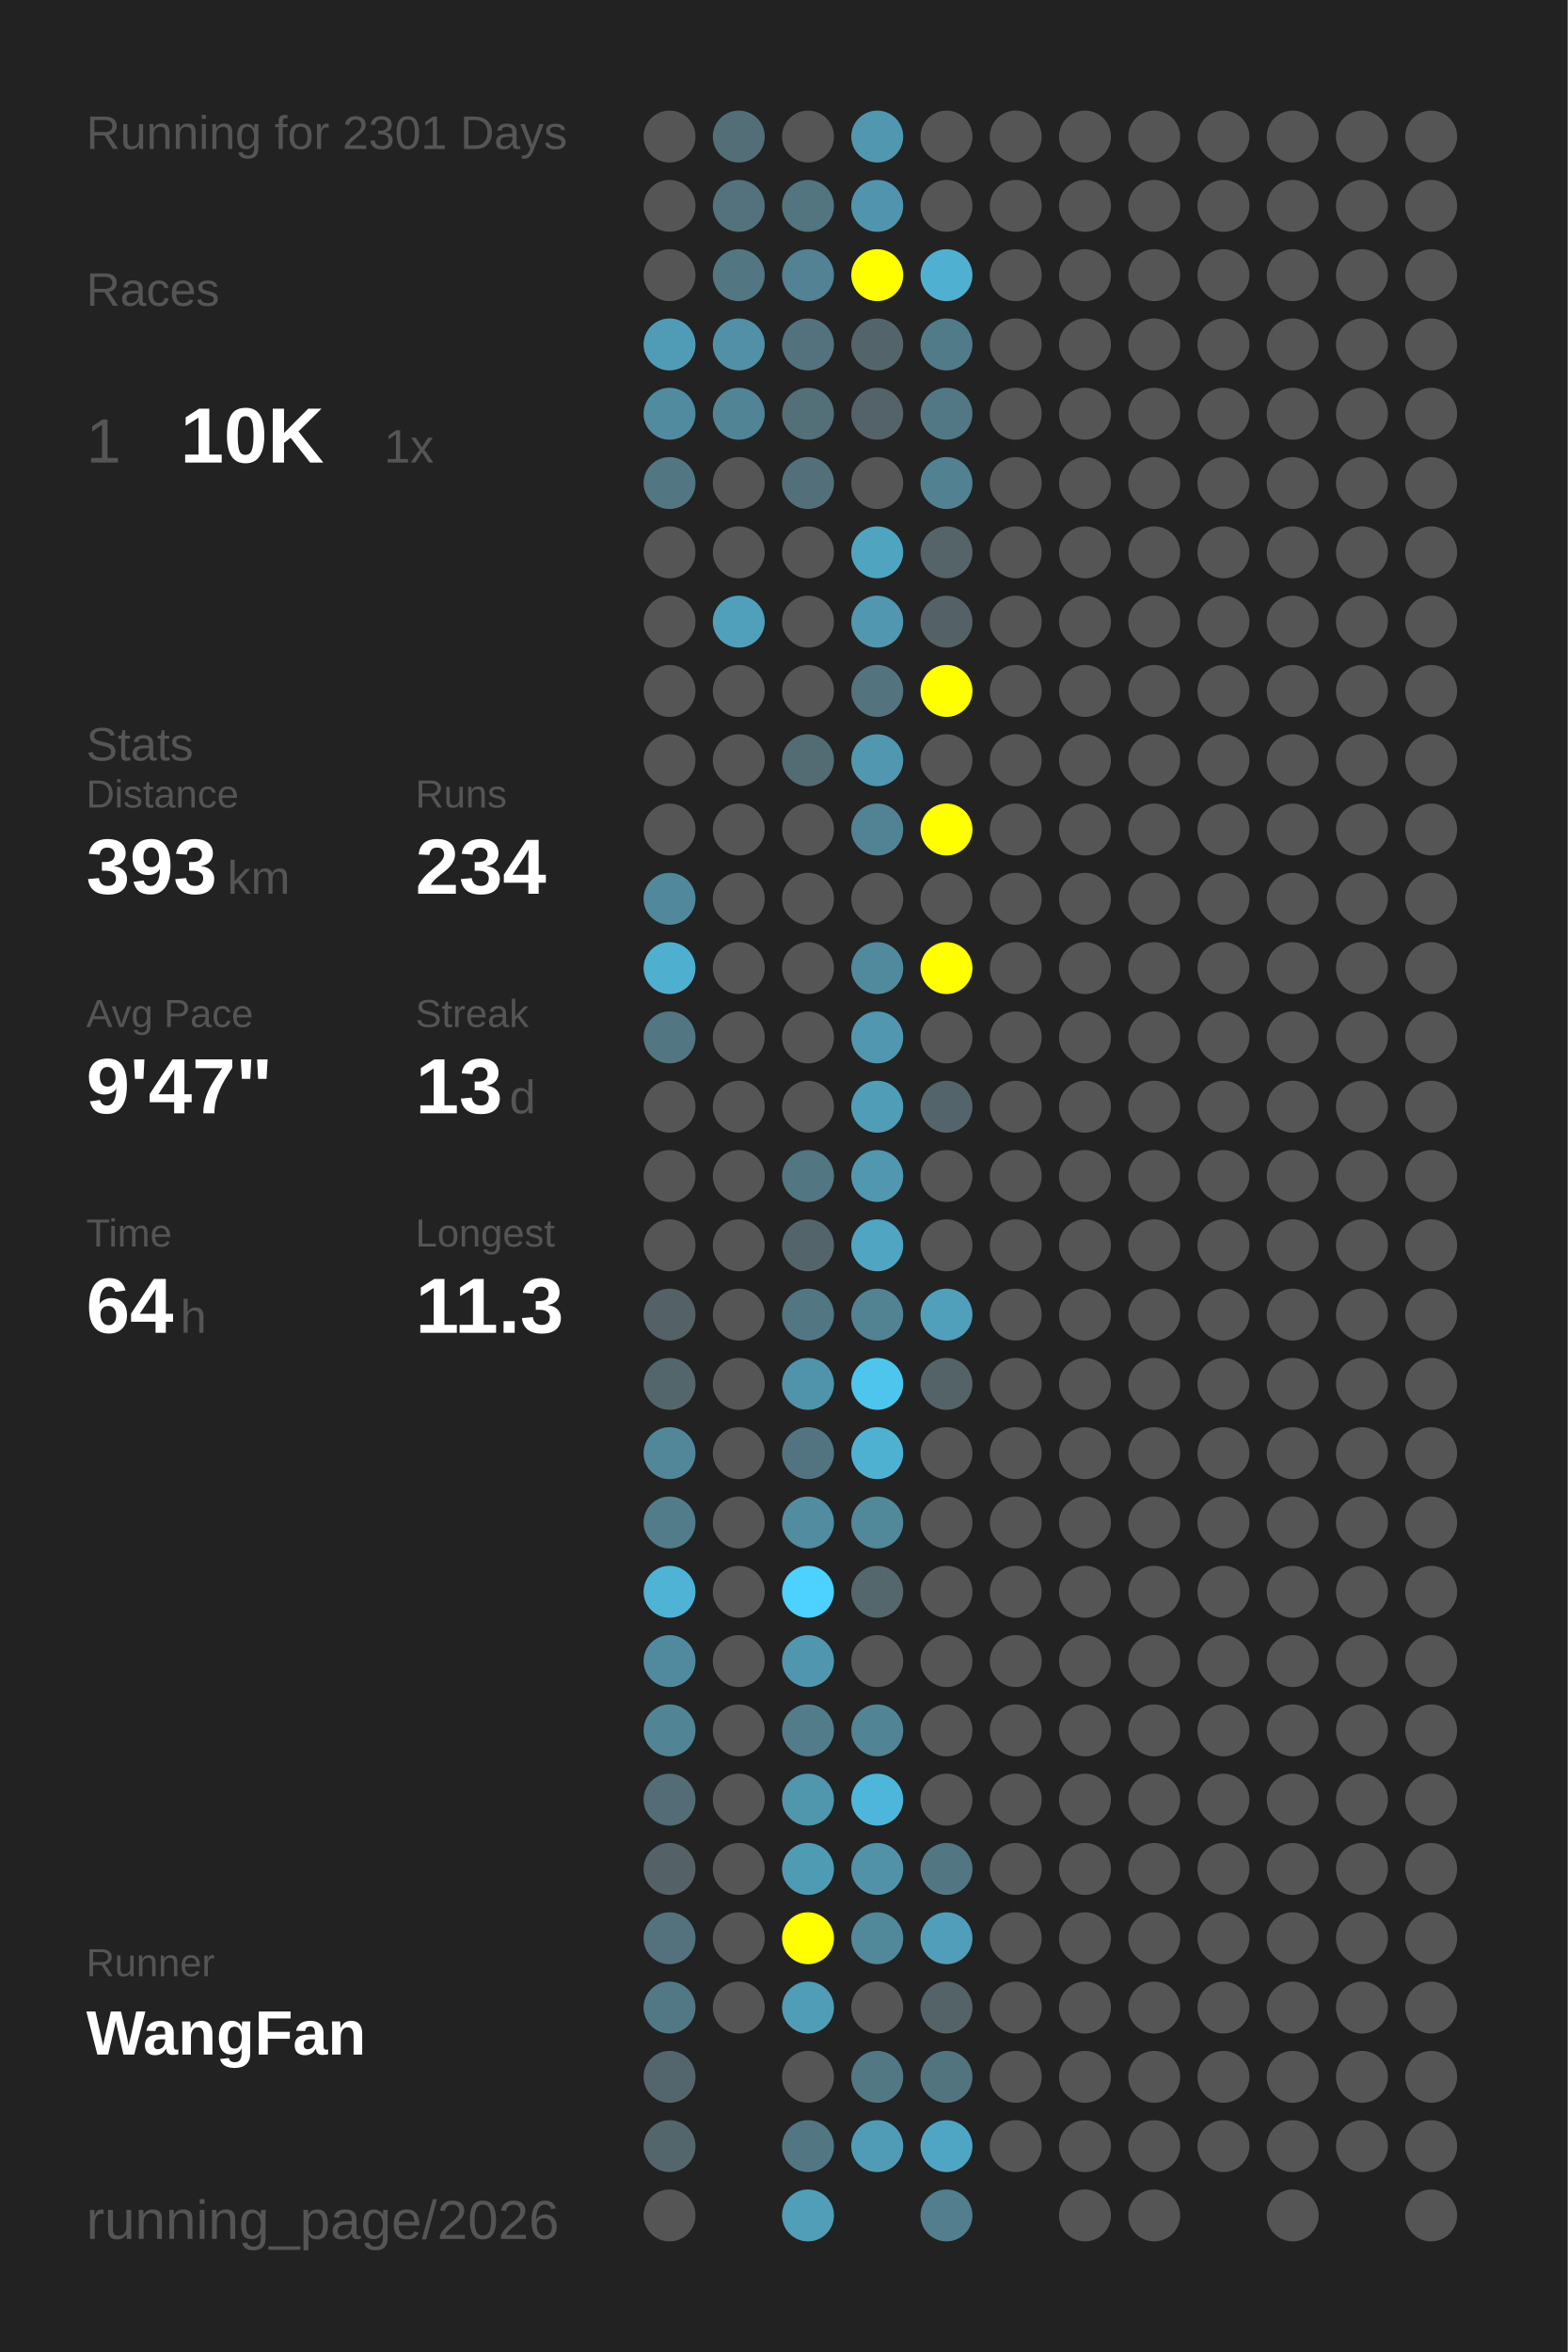
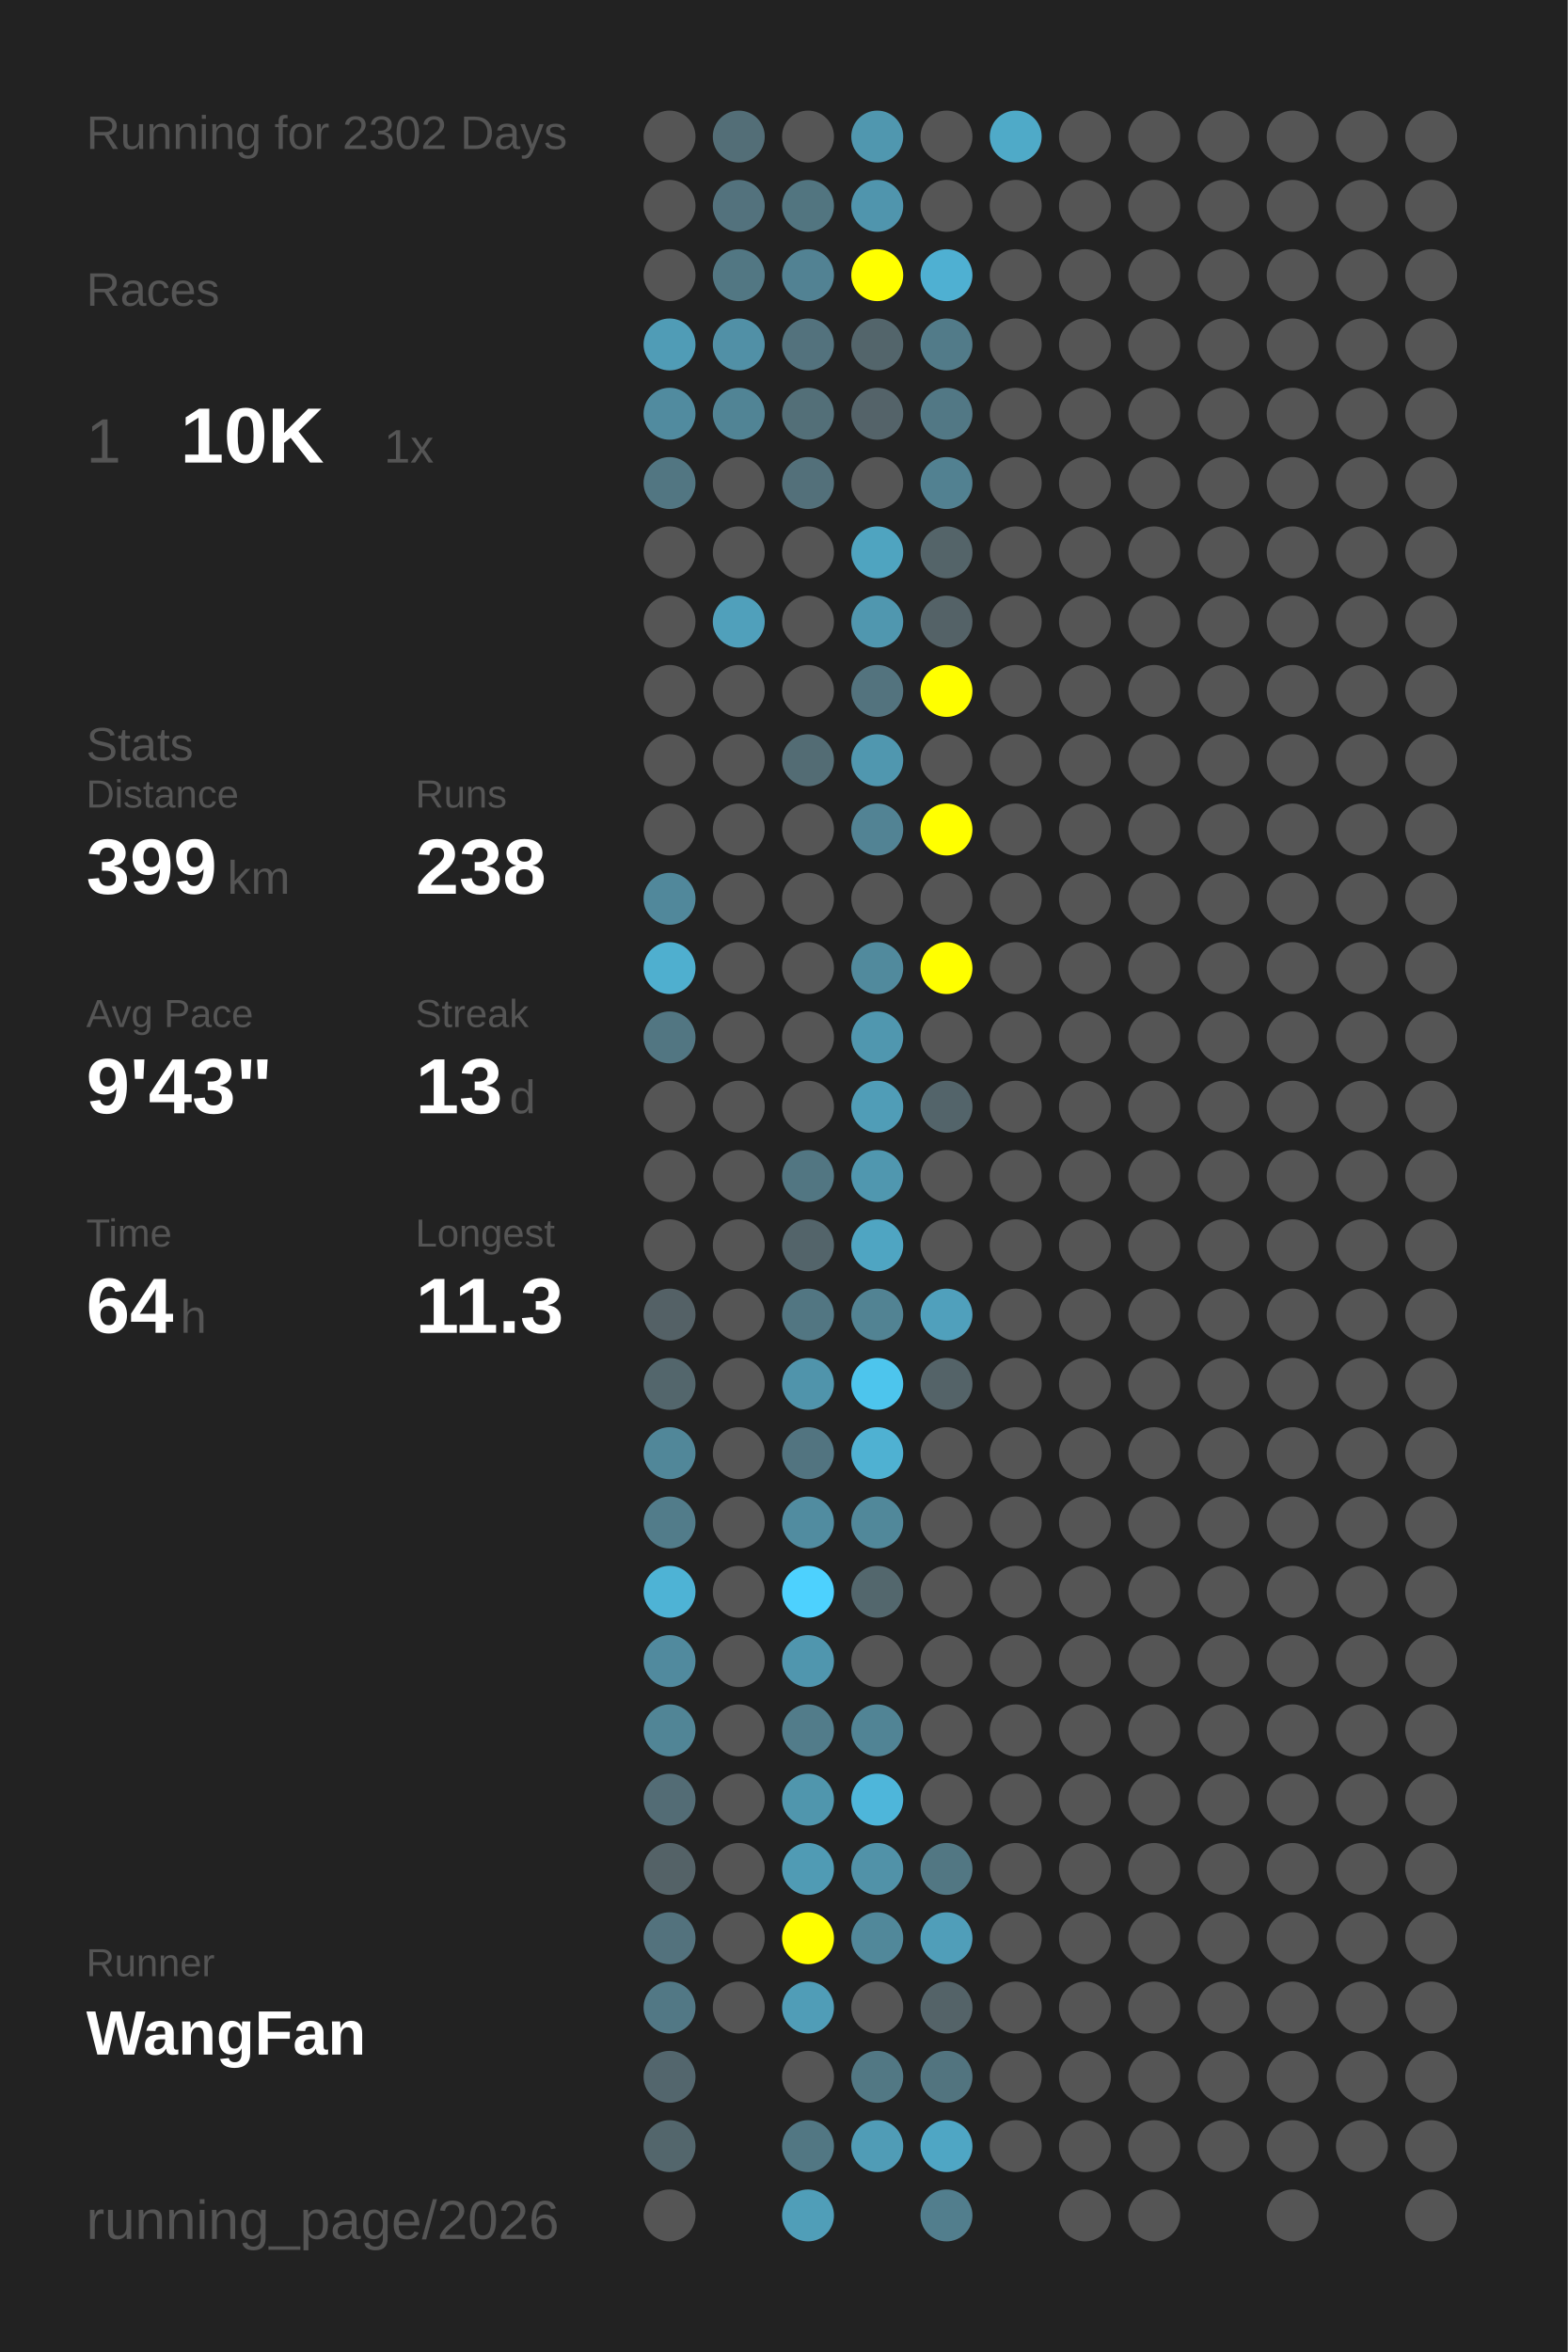
<svg xmlns="http://www.w3.org/2000/svg" baseProfile="full" height="300mm" version="1.1" viewBox="0,0,200,300" width="200mm">
  <defs />
  <rect fill="#222222" height="300" width="200" x="0" y="0" />
-   <text fill="#555555" style="font-size:6px; font-family:Arial;" x="11" y="19">Running for 2301 Days</text>
+   <text fill="#555555" style="font-size:6px; font-family:Arial;" x="11" y="19">Running for 2302 Days</text>
  <text fill="#555555" style="font-size:6px; font-family:Arial;" x="11" y="39">Races</text>
  <text fill="#555555" style="font-size:8px; font-family:Arial;" x="11" y="59">1</text>
  <text fill="#FFFFFF" style="font-size:10px; font-family:Arial; font-weight:bold;" x="23" y="59">10K</text>
  <text fill="#555555" style="font-size:6px; font-family:Arial;" x="49" y="59">1x</text>
  <text fill="#555555" style="font-size:6px; font-family:Arial;" x="11" y="97">Stats</text>
  <text fill="#555555" style="font-size:5px; font-family:Arial;" x="11" y="103">Distance</text>
-   <text fill="#FFFFFF" style="font-size:10px; font-family:Arial; font-weight:bold;" x="11" y="114">393</text>
+   <text fill="#FFFFFF" style="font-size:10px; font-family:Arial; font-weight:bold;" x="11" y="114">399</text>
  <text fill="#555555" style="font-size:6px; font-family:Arial;" x="29" y="114">km</text>
  <text fill="#555555" style="font-size:5px; font-family:Arial;" x="53" y="103">Runs</text>
-   <text fill="#FFFFFF" style="font-size:10px; font-family:Arial; font-weight:bold;" x="53" y="114">234</text>
+   <text fill="#FFFFFF" style="font-size:10px; font-family:Arial; font-weight:bold;" x="53" y="114">238</text>
  <text fill="#555555" style="font-size:5px; font-family:Arial;" x="11" y="131">Avg Pace</text>
-   <text fill="#FFFFFF" style="font-size:10px; font-family:Arial; font-weight:bold;" x="11" y="142">9'47"</text>
+   <text fill="#FFFFFF" style="font-size:10px; font-family:Arial; font-weight:bold;" x="11" y="142">9'43"</text>
  <text fill="#555555" style="font-size:5px; font-family:Arial;" x="53" y="131">Streak</text>
  <text fill="#FFFFFF" style="font-size:10px; font-family:Arial; font-weight:bold;" x="53" y="142">13</text>
  <text fill="#555555" style="font-size:6px; font-family:Arial;" x="65" y="142">d</text>
  <text fill="#555555" style="font-size:5px; font-family:Arial;" x="11" y="159">Time</text>
  <text fill="#FFFFFF" style="font-size:10px; font-family:Arial; font-weight:bold;" x="11" y="170">64</text>
  <text fill="#555555" style="font-size:6px; font-family:Arial;" x="23" y="170">h</text>
  <text fill="#555555" style="font-size:5px; font-family:Arial;" x="53" y="159">Longest</text>
  <text fill="#FFFFFF" style="font-size:10px; font-family:Arial; font-weight:bold;" x="53" y="170">11.3</text>
  <text fill="#555555" style="font-size:5px; font-family:Arial;" x="11" y="252.065">Runner</text>
  <text fill="#FFFFFF" style="font-size:8px; font-family:Arial; font-weight:bold;" x="11" y="262.065">WangFan</text>
  <text fill="#555555" style="font-size:7px; font-family:Arial;" x="11" y="285.581">running_page/2026</text>
  <circle cx="85.417" cy="17.419" fill="#555555" r="3.312" />
  <circle cx="85.417" cy="26.258" fill="#555555" r="3.312" />
  <circle cx="85.417" cy="35.097" fill="#555555" r="3.312" />
  <circle cx="85.417" cy="43.935" fill="#509cb6" r="3.312" />
  <circle cx="85.417" cy="52.774" fill="#518b9f" r="3.312" />
  <circle cx="85.417" cy="61.613" fill="#527682" r="3.312" />
  <circle cx="85.417" cy="70.452" fill="#555555" r="3.312" />
  <circle cx="85.417" cy="79.29" fill="#555555" r="3.312" />
  <circle cx="85.417" cy="88.129" fill="#555555" r="3.312" />
  <circle cx="85.417" cy="96.968" fill="#555555" r="3.312" />
  <circle cx="85.417" cy="105.806" fill="#555555" r="3.312" />
  <circle cx="85.417" cy="114.645" fill="#51889b" r="3.312" />
  <circle cx="85.417" cy="123.484" fill="#4fafcf" r="3.312" />
  <circle cx="85.417" cy="132.323" fill="#527682" r="3.312" />
  <circle cx="85.417" cy="141.161" fill="#555555" r="3.312" />
  <circle cx="85.417" cy="150" fill="#555555" r="3.312" />
  <circle cx="85.417" cy="158.839" fill="#555555" r="3.312" />
  <circle cx="85.417" cy="167.677" fill="#546166" r="3.312" />
  <circle cx="85.417" cy="176.516" fill="#53666c" r="3.312" />
  <circle cx="85.417" cy="185.355" fill="#518799" r="3.312" />
  <circle cx="85.417" cy="194.194" fill="#527c8a" r="3.312" />
  <circle cx="85.417" cy="203.032" fill="#4eb3d5" r="3.312" />
  <circle cx="85.417" cy="211.871" fill="#518a9e" r="3.312" />
  <circle cx="85.417" cy="220.71" fill="#518596" r="3.312" />
  <circle cx="85.417" cy="229.548" fill="#536c75" r="3.312" />
  <circle cx="85.417" cy="238.387" fill="#546267" r="3.312" />
  <circle cx="85.417" cy="247.226" fill="#53727d" r="3.312" />
  <circle cx="85.417" cy="256.065" fill="#527885" r="3.312" />
  <circle cx="85.417" cy="264.903" fill="#53666d" r="3.312" />
  <circle cx="85.417" cy="273.742" fill="#53666c" r="3.312" />
  <circle cx="85.417" cy="282.581" fill="#555555" r="3.312" />
  <circle cx="94.25" cy="17.419" fill="#536e77" r="3.312" />
  <circle cx="94.25" cy="26.258" fill="#53727d" r="3.312" />
  <circle cx="94.25" cy="35.097" fill="#527783" r="3.312" />
  <circle cx="94.25" cy="43.935" fill="#5190a6" r="3.312" />
  <circle cx="94.25" cy="52.774" fill="#518495" r="3.312" />
  <circle cx="94.25" cy="61.613" fill="#555555" r="3.312" />
  <circle cx="94.25" cy="70.452" fill="#555555" r="3.312" />
  <circle cx="94.25" cy="79.29" fill="#50a0bb" r="3.312" />
  <circle cx="94.25" cy="88.129" fill="#555555" r="3.312" />
  <circle cx="94.25" cy="96.968" fill="#555555" r="3.312" />
  <circle cx="94.25" cy="105.806" fill="#555555" r="3.312" />
  <circle cx="94.25" cy="114.645" fill="#555555" r="3.312" />
  <circle cx="94.25" cy="123.484" fill="#555555" r="3.312" />
  <circle cx="94.25" cy="132.323" fill="#555555" r="3.312" />
  <circle cx="94.25" cy="141.161" fill="#555555" r="3.312" />
  <circle cx="94.25" cy="150" fill="#555555" r="3.312" />
  <circle cx="94.25" cy="158.839" fill="#555555" r="3.312" />
  <circle cx="94.25" cy="167.677" fill="#555555" r="3.312" />
  <circle cx="94.25" cy="176.516" fill="#555555" r="3.312" />
  <circle cx="94.25" cy="185.355" fill="#555555" r="3.312" />
  <circle cx="94.25" cy="194.194" fill="#555555" r="3.312" />
  <circle cx="94.25" cy="203.032" fill="#555555" r="3.312" />
  <circle cx="94.25" cy="211.871" fill="#555555" r="3.312" />
  <circle cx="94.25" cy="220.71" fill="#555555" r="3.312" />
  <circle cx="94.25" cy="229.548" fill="#555555" r="3.312" />
  <circle cx="94.25" cy="238.387" fill="#555555" r="3.312" />
  <circle cx="94.25" cy="247.226" fill="#555555" r="3.312" />
  <circle cx="94.25" cy="256.065" fill="#555555" r="3.312" />
  <circle cx="103.083" cy="17.419" fill="#555555" r="3.312" />
  <circle cx="103.083" cy="26.258" fill="#527580" r="3.312" />
  <circle cx="103.083" cy="35.097" fill="#528293" r="3.312" />
  <circle cx="103.083" cy="43.935" fill="#53727d" r="3.312" />
  <circle cx="103.083" cy="52.774" fill="#536f78" r="3.312" />
  <circle cx="103.083" cy="61.613" fill="#53707a" r="3.312" />
  <circle cx="103.083" cy="70.452" fill="#555555" r="3.312" />
  <circle cx="103.083" cy="79.29" fill="#555555" r="3.312" />
  <circle cx="103.083" cy="88.129" fill="#555555" r="3.312" />
  <circle cx="103.083" cy="96.968" fill="#536c74" r="3.312" />
  <circle cx="103.083" cy="105.806" fill="#555555" r="3.312" />
  <circle cx="103.083" cy="114.645" fill="#555555" r="3.312" />
  <circle cx="103.083" cy="123.484" fill="#555555" r="3.312" />
  <circle cx="103.083" cy="132.323" fill="#555555" r="3.312" />
  <circle cx="103.083" cy="141.161" fill="#555555" r="3.312" />
  <circle cx="103.083" cy="150" fill="#527682" r="3.312" />
  <circle cx="103.083" cy="158.839" fill="#53646a" r="3.312" />
  <circle cx="103.083" cy="167.677" fill="#527682" r="3.312" />
  <circle cx="103.083" cy="176.516" fill="#5094ab" r="3.312" />
  <circle cx="103.083" cy="185.355" fill="#527480" r="3.312" />
  <circle cx="103.083" cy="194.194" fill="#518ca0" r="3.312" />
  <circle cx="103.083" cy="203.032" fill="#4dd1fe" r="3.312" />
  <circle cx="103.083" cy="211.871" fill="#5096ae" r="3.312" />
  <circle cx="103.083" cy="220.71" fill="#527c8a" r="3.312" />
  <circle cx="103.083" cy="229.548" fill="#5096ad" r="3.312" />
  <circle cx="103.083" cy="238.387" fill="#509bb4" r="3.312" />
  <circle cx="103.083" cy="247.226" fill="#FFFF00" r="3.312" />
  <circle cx="103.083" cy="256.065" fill="#509db7" r="3.312" />
  <circle cx="103.083" cy="264.903" fill="#555555" r="3.312" />
  <circle cx="103.083" cy="273.742" fill="#527783" r="3.312" />
  <circle cx="103.083" cy="282.581" fill="#509eb8" r="3.312" />
  <circle cx="111.917" cy="17.419" fill="#5097af" r="3.312" />
  <circle cx="111.917" cy="26.258" fill="#5095ad" r="3.312" />
  <circle cx="111.917" cy="35.097" fill="#FFFF00" r="3.312" />
  <circle cx="111.917" cy="43.935" fill="#53656b" r="3.312" />
  <circle cx="111.917" cy="52.774" fill="#546369" r="3.312" />
  <circle cx="111.917" cy="61.613" fill="#555555" r="3.312" />
  <circle cx="111.917" cy="70.452" fill="#4fa4c0" r="3.312" />
  <circle cx="111.917" cy="79.29" fill="#5097af" r="3.312" />
  <circle cx="111.917" cy="88.129" fill="#53737e" r="3.312" />
  <circle cx="111.917" cy="96.968" fill="#5097af" r="3.312" />
  <circle cx="111.917" cy="105.806" fill="#528394" r="3.312" />
  <circle cx="111.917" cy="114.645" fill="#555555" r="3.312" />
  <circle cx="111.917" cy="123.484" fill="#518a9d" r="3.312" />
  <circle cx="111.917" cy="132.323" fill="#5097af" r="3.312" />
  <circle cx="111.917" cy="141.161" fill="#509db7" r="3.312" />
  <circle cx="111.917" cy="150" fill="#5097af" r="3.312" />
  <circle cx="111.917" cy="158.839" fill="#4fa5c2" r="3.312" />
  <circle cx="111.917" cy="167.677" fill="#528393" r="3.312" />
  <circle cx="111.917" cy="176.516" fill="#4dc5ed" r="3.312" />
  <circle cx="111.917" cy="185.355" fill="#4fb1d2" r="3.312" />
  <circle cx="111.917" cy="194.194" fill="#51889a" r="3.312" />
  <circle cx="111.917" cy="203.032" fill="#53676d" r="3.312" />
  <circle cx="111.917" cy="211.871" fill="#555555" r="3.312" />
  <circle cx="111.917" cy="220.71" fill="#518495" r="3.312" />
  <circle cx="111.917" cy="229.548" fill="#4eb6da" r="3.312" />
  <circle cx="111.917" cy="238.387" fill="#5192a8" r="3.312" />
  <circle cx="111.917" cy="247.226" fill="#51889a" r="3.312" />
  <circle cx="111.917" cy="256.065" fill="#555555" r="3.312" />
  <circle cx="111.917" cy="264.903" fill="#527884" r="3.312" />
  <circle cx="111.917" cy="273.742" fill="#509cb6" r="3.312" />
  <circle cx="120.75" cy="17.419" fill="#555555" r="3.312" />
  <circle cx="120.75" cy="26.258" fill="#555555" r="3.312" />
  <circle cx="120.75" cy="35.097" fill="#4fb0d2" r="3.312" />
  <circle cx="120.75" cy="43.935" fill="#527b89" r="3.312" />
  <circle cx="120.75" cy="52.774" fill="#527885" r="3.312" />
  <circle cx="120.75" cy="61.613" fill="#528191" r="3.312" />
  <circle cx="120.75" cy="70.452" fill="#546469" r="3.312" />
  <circle cx="120.75" cy="79.29" fill="#546267" r="3.312" />
  <circle cx="120.75" cy="88.129" fill="#FFFF00" r="3.312" />
  <circle cx="120.75" cy="96.968" fill="#555555" r="3.312" />
  <circle cx="120.75" cy="105.806" fill="#FFFF00" r="3.312" />
  <circle cx="120.75" cy="114.645" fill="#555555" r="3.312" />
  <circle cx="120.75" cy="123.484" fill="#FFFF00" r="3.312" />
  <circle cx="120.75" cy="132.323" fill="#555555" r="3.312" />
  <circle cx="120.75" cy="141.161" fill="#53646a" r="3.312" />
  <circle cx="120.75" cy="150" fill="#555555" r="3.312" />
  <circle cx="120.75" cy="158.839" fill="#555555" r="3.312" />
  <circle cx="120.75" cy="167.677" fill="#50a0bc" r="3.312" />
  <circle cx="120.75" cy="176.516" fill="#546368" r="3.312" />
  <circle cx="120.75" cy="185.355" fill="#555555" r="3.312" />
  <circle cx="120.75" cy="194.194" fill="#555555" r="3.312" />
  <circle cx="120.75" cy="203.032" fill="#555555" r="3.312" />
  <circle cx="120.75" cy="211.871" fill="#555555" r="3.312" />
  <circle cx="120.75" cy="220.71" fill="#555555" r="3.312" />
  <circle cx="120.75" cy="229.548" fill="#555555" r="3.312" />
  <circle cx="120.75" cy="238.387" fill="#527783" r="3.312" />
  <circle cx="120.75" cy="247.226" fill="#509eb9" r="3.312" />
  <circle cx="120.75" cy="256.065" fill="#546368" r="3.312" />
  <circle cx="120.75" cy="264.903" fill="#52747f" r="3.312" />
  <circle cx="120.75" cy="273.742" fill="#4fa6c4" r="3.312" />
  <circle cx="120.75" cy="282.581" fill="#527e8d" r="3.312" />
-   <circle cx="129.583" cy="17.419" fill="#555555" r="3.312" />
+   <circle cx="129.583" cy="17.419" fill="#4faac8" r="3.312" />
  <circle cx="129.583" cy="26.258" fill="#555555" r="3.312" />
  <circle cx="129.583" cy="35.097" fill="#555555" r="3.312" />
  <circle cx="129.583" cy="43.935" fill="#555555" r="3.312" />
  <circle cx="129.583" cy="52.774" fill="#555555" r="3.312" />
  <circle cx="129.583" cy="61.613" fill="#555555" r="3.312" />
  <circle cx="129.583" cy="70.452" fill="#555555" r="3.312" />
  <circle cx="129.583" cy="79.29" fill="#555555" r="3.312" />
  <circle cx="129.583" cy="88.129" fill="#555555" r="3.312" />
  <circle cx="129.583" cy="96.968" fill="#555555" r="3.312" />
  <circle cx="129.583" cy="105.806" fill="#555555" r="3.312" />
  <circle cx="129.583" cy="114.645" fill="#555555" r="3.312" />
  <circle cx="129.583" cy="123.484" fill="#555555" r="3.312" />
  <circle cx="129.583" cy="132.323" fill="#555555" r="3.312" />
  <circle cx="129.583" cy="141.161" fill="#555555" r="3.312" />
  <circle cx="129.583" cy="150" fill="#555555" r="3.312" />
  <circle cx="129.583" cy="158.839" fill="#555555" r="3.312" />
  <circle cx="129.583" cy="167.677" fill="#555555" r="3.312" />
  <circle cx="129.583" cy="176.516" fill="#555555" r="3.312" />
  <circle cx="129.583" cy="185.355" fill="#555555" r="3.312" />
  <circle cx="129.583" cy="194.194" fill="#555555" r="3.312" />
  <circle cx="129.583" cy="203.032" fill="#555555" r="3.312" />
  <circle cx="129.583" cy="211.871" fill="#555555" r="3.312" />
  <circle cx="129.583" cy="220.71" fill="#555555" r="3.312" />
  <circle cx="129.583" cy="229.548" fill="#555555" r="3.312" />
  <circle cx="129.583" cy="238.387" fill="#555555" r="3.312" />
  <circle cx="129.583" cy="247.226" fill="#555555" r="3.312" />
  <circle cx="129.583" cy="256.065" fill="#555555" r="3.312" />
  <circle cx="129.583" cy="264.903" fill="#555555" r="3.312" />
  <circle cx="129.583" cy="273.742" fill="#555555" r="3.312" />
  <circle cx="138.417" cy="17.419" fill="#555555" r="3.312" />
  <circle cx="138.417" cy="26.258" fill="#555555" r="3.312" />
  <circle cx="138.417" cy="35.097" fill="#555555" r="3.312" />
  <circle cx="138.417" cy="43.935" fill="#555555" r="3.312" />
  <circle cx="138.417" cy="52.774" fill="#555555" r="3.312" />
  <circle cx="138.417" cy="61.613" fill="#555555" r="3.312" />
  <circle cx="138.417" cy="70.452" fill="#555555" r="3.312" />
  <circle cx="138.417" cy="79.29" fill="#555555" r="3.312" />
  <circle cx="138.417" cy="88.129" fill="#555555" r="3.312" />
  <circle cx="138.417" cy="96.968" fill="#555555" r="3.312" />
  <circle cx="138.417" cy="105.806" fill="#555555" r="3.312" />
  <circle cx="138.417" cy="114.645" fill="#555555" r="3.312" />
  <circle cx="138.417" cy="123.484" fill="#555555" r="3.312" />
  <circle cx="138.417" cy="132.323" fill="#555555" r="3.312" />
  <circle cx="138.417" cy="141.161" fill="#555555" r="3.312" />
  <circle cx="138.417" cy="150" fill="#555555" r="3.312" />
  <circle cx="138.417" cy="158.839" fill="#555555" r="3.312" />
  <circle cx="138.417" cy="167.677" fill="#555555" r="3.312" />
  <circle cx="138.417" cy="176.516" fill="#555555" r="3.312" />
  <circle cx="138.417" cy="185.355" fill="#555555" r="3.312" />
  <circle cx="138.417" cy="194.194" fill="#555555" r="3.312" />
  <circle cx="138.417" cy="203.032" fill="#555555" r="3.312" />
  <circle cx="138.417" cy="211.871" fill="#555555" r="3.312" />
  <circle cx="138.417" cy="220.71" fill="#555555" r="3.312" />
  <circle cx="138.417" cy="229.548" fill="#555555" r="3.312" />
  <circle cx="138.417" cy="238.387" fill="#555555" r="3.312" />
  <circle cx="138.417" cy="247.226" fill="#555555" r="3.312" />
  <circle cx="138.417" cy="256.065" fill="#555555" r="3.312" />
  <circle cx="138.417" cy="264.903" fill="#555555" r="3.312" />
  <circle cx="138.417" cy="273.742" fill="#555555" r="3.312" />
  <circle cx="138.417" cy="282.581" fill="#555555" r="3.312" />
  <circle cx="147.25" cy="17.419" fill="#555555" r="3.312" />
  <circle cx="147.25" cy="26.258" fill="#555555" r="3.312" />
  <circle cx="147.25" cy="35.097" fill="#555555" r="3.312" />
  <circle cx="147.25" cy="43.935" fill="#555555" r="3.312" />
  <circle cx="147.25" cy="52.774" fill="#555555" r="3.312" />
  <circle cx="147.25" cy="61.613" fill="#555555" r="3.312" />
  <circle cx="147.25" cy="70.452" fill="#555555" r="3.312" />
  <circle cx="147.25" cy="79.29" fill="#555555" r="3.312" />
  <circle cx="147.25" cy="88.129" fill="#555555" r="3.312" />
  <circle cx="147.25" cy="96.968" fill="#555555" r="3.312" />
  <circle cx="147.25" cy="105.806" fill="#555555" r="3.312" />
  <circle cx="147.25" cy="114.645" fill="#555555" r="3.312" />
  <circle cx="147.25" cy="123.484" fill="#555555" r="3.312" />
  <circle cx="147.25" cy="132.323" fill="#555555" r="3.312" />
  <circle cx="147.25" cy="141.161" fill="#555555" r="3.312" />
  <circle cx="147.25" cy="150" fill="#555555" r="3.312" />
  <circle cx="147.25" cy="158.839" fill="#555555" r="3.312" />
  <circle cx="147.25" cy="167.677" fill="#555555" r="3.312" />
  <circle cx="147.25" cy="176.516" fill="#555555" r="3.312" />
  <circle cx="147.25" cy="185.355" fill="#555555" r="3.312" />
  <circle cx="147.25" cy="194.194" fill="#555555" r="3.312" />
  <circle cx="147.25" cy="203.032" fill="#555555" r="3.312" />
  <circle cx="147.25" cy="211.871" fill="#555555" r="3.312" />
  <circle cx="147.25" cy="220.71" fill="#555555" r="3.312" />
  <circle cx="147.25" cy="229.548" fill="#555555" r="3.312" />
  <circle cx="147.25" cy="238.387" fill="#555555" r="3.312" />
  <circle cx="147.25" cy="247.226" fill="#555555" r="3.312" />
  <circle cx="147.25" cy="256.065" fill="#555555" r="3.312" />
  <circle cx="147.25" cy="264.903" fill="#555555" r="3.312" />
  <circle cx="147.25" cy="273.742" fill="#555555" r="3.312" />
  <circle cx="147.25" cy="282.581" fill="#555555" r="3.312" />
  <circle cx="156.083" cy="17.419" fill="#555555" r="3.312" />
  <circle cx="156.083" cy="26.258" fill="#555555" r="3.312" />
  <circle cx="156.083" cy="35.097" fill="#555555" r="3.312" />
  <circle cx="156.083" cy="43.935" fill="#555555" r="3.312" />
  <circle cx="156.083" cy="52.774" fill="#555555" r="3.312" />
  <circle cx="156.083" cy="61.613" fill="#555555" r="3.312" />
  <circle cx="156.083" cy="70.452" fill="#555555" r="3.312" />
  <circle cx="156.083" cy="79.29" fill="#555555" r="3.312" />
  <circle cx="156.083" cy="88.129" fill="#555555" r="3.312" />
  <circle cx="156.083" cy="96.968" fill="#555555" r="3.312" />
  <circle cx="156.083" cy="105.806" fill="#555555" r="3.312" />
  <circle cx="156.083" cy="114.645" fill="#555555" r="3.312" />
  <circle cx="156.083" cy="123.484" fill="#555555" r="3.312" />
  <circle cx="156.083" cy="132.323" fill="#555555" r="3.312" />
  <circle cx="156.083" cy="141.161" fill="#555555" r="3.312" />
  <circle cx="156.083" cy="150" fill="#555555" r="3.312" />
  <circle cx="156.083" cy="158.839" fill="#555555" r="3.312" />
  <circle cx="156.083" cy="167.677" fill="#555555" r="3.312" />
  <circle cx="156.083" cy="176.516" fill="#555555" r="3.312" />
  <circle cx="156.083" cy="185.355" fill="#555555" r="3.312" />
  <circle cx="156.083" cy="194.194" fill="#555555" r="3.312" />
  <circle cx="156.083" cy="203.032" fill="#555555" r="3.312" />
  <circle cx="156.083" cy="211.871" fill="#555555" r="3.312" />
  <circle cx="156.083" cy="220.71" fill="#555555" r="3.312" />
  <circle cx="156.083" cy="229.548" fill="#555555" r="3.312" />
  <circle cx="156.083" cy="238.387" fill="#555555" r="3.312" />
  <circle cx="156.083" cy="247.226" fill="#555555" r="3.312" />
  <circle cx="156.083" cy="256.065" fill="#555555" r="3.312" />
  <circle cx="156.083" cy="264.903" fill="#555555" r="3.312" />
  <circle cx="156.083" cy="273.742" fill="#555555" r="3.312" />
  <circle cx="164.917" cy="17.419" fill="#555555" r="3.312" />
  <circle cx="164.917" cy="26.258" fill="#555555" r="3.312" />
  <circle cx="164.917" cy="35.097" fill="#555555" r="3.312" />
  <circle cx="164.917" cy="43.935" fill="#555555" r="3.312" />
  <circle cx="164.917" cy="52.774" fill="#555555" r="3.312" />
  <circle cx="164.917" cy="61.613" fill="#555555" r="3.312" />
  <circle cx="164.917" cy="70.452" fill="#555555" r="3.312" />
  <circle cx="164.917" cy="79.29" fill="#555555" r="3.312" />
  <circle cx="164.917" cy="88.129" fill="#555555" r="3.312" />
  <circle cx="164.917" cy="96.968" fill="#555555" r="3.312" />
  <circle cx="164.917" cy="105.806" fill="#555555" r="3.312" />
  <circle cx="164.917" cy="114.645" fill="#555555" r="3.312" />
  <circle cx="164.917" cy="123.484" fill="#555555" r="3.312" />
  <circle cx="164.917" cy="132.323" fill="#555555" r="3.312" />
  <circle cx="164.917" cy="141.161" fill="#555555" r="3.312" />
  <circle cx="164.917" cy="150" fill="#555555" r="3.312" />
  <circle cx="164.917" cy="158.839" fill="#555555" r="3.312" />
  <circle cx="164.917" cy="167.677" fill="#555555" r="3.312" />
  <circle cx="164.917" cy="176.516" fill="#555555" r="3.312" />
  <circle cx="164.917" cy="185.355" fill="#555555" r="3.312" />
  <circle cx="164.917" cy="194.194" fill="#555555" r="3.312" />
  <circle cx="164.917" cy="203.032" fill="#555555" r="3.312" />
  <circle cx="164.917" cy="211.871" fill="#555555" r="3.312" />
  <circle cx="164.917" cy="220.71" fill="#555555" r="3.312" />
  <circle cx="164.917" cy="229.548" fill="#555555" r="3.312" />
  <circle cx="164.917" cy="238.387" fill="#555555" r="3.312" />
  <circle cx="164.917" cy="247.226" fill="#555555" r="3.312" />
  <circle cx="164.917" cy="256.065" fill="#555555" r="3.312" />
  <circle cx="164.917" cy="264.903" fill="#555555" r="3.312" />
  <circle cx="164.917" cy="273.742" fill="#555555" r="3.312" />
  <circle cx="164.917" cy="282.581" fill="#555555" r="3.312" />
  <circle cx="173.75" cy="17.419" fill="#555555" r="3.312" />
  <circle cx="173.75" cy="26.258" fill="#555555" r="3.312" />
  <circle cx="173.75" cy="35.097" fill="#555555" r="3.312" />
  <circle cx="173.75" cy="43.935" fill="#555555" r="3.312" />
  <circle cx="173.75" cy="52.774" fill="#555555" r="3.312" />
  <circle cx="173.75" cy="61.613" fill="#555555" r="3.312" />
  <circle cx="173.75" cy="70.452" fill="#555555" r="3.312" />
  <circle cx="173.75" cy="79.29" fill="#555555" r="3.312" />
  <circle cx="173.75" cy="88.129" fill="#555555" r="3.312" />
  <circle cx="173.75" cy="96.968" fill="#555555" r="3.312" />
  <circle cx="173.75" cy="105.806" fill="#555555" r="3.312" />
  <circle cx="173.75" cy="114.645" fill="#555555" r="3.312" />
  <circle cx="173.75" cy="123.484" fill="#555555" r="3.312" />
  <circle cx="173.75" cy="132.323" fill="#555555" r="3.312" />
  <circle cx="173.75" cy="141.161" fill="#555555" r="3.312" />
  <circle cx="173.75" cy="150" fill="#555555" r="3.312" />
  <circle cx="173.75" cy="158.839" fill="#555555" r="3.312" />
  <circle cx="173.75" cy="167.677" fill="#555555" r="3.312" />
  <circle cx="173.75" cy="176.516" fill="#555555" r="3.312" />
  <circle cx="173.75" cy="185.355" fill="#555555" r="3.312" />
  <circle cx="173.75" cy="194.194" fill="#555555" r="3.312" />
  <circle cx="173.75" cy="203.032" fill="#555555" r="3.312" />
  <circle cx="173.75" cy="211.871" fill="#555555" r="3.312" />
  <circle cx="173.75" cy="220.71" fill="#555555" r="3.312" />
  <circle cx="173.75" cy="229.548" fill="#555555" r="3.312" />
  <circle cx="173.75" cy="238.387" fill="#555555" r="3.312" />
  <circle cx="173.75" cy="247.226" fill="#555555" r="3.312" />
  <circle cx="173.75" cy="256.065" fill="#555555" r="3.312" />
  <circle cx="173.75" cy="264.903" fill="#555555" r="3.312" />
  <circle cx="173.75" cy="273.742" fill="#555555" r="3.312" />
  <circle cx="182.583" cy="17.419" fill="#555555" r="3.312" />
  <circle cx="182.583" cy="26.258" fill="#555555" r="3.312" />
  <circle cx="182.583" cy="35.097" fill="#555555" r="3.312" />
  <circle cx="182.583" cy="43.935" fill="#555555" r="3.312" />
  <circle cx="182.583" cy="52.774" fill="#555555" r="3.312" />
  <circle cx="182.583" cy="61.613" fill="#555555" r="3.312" />
  <circle cx="182.583" cy="70.452" fill="#555555" r="3.312" />
  <circle cx="182.583" cy="79.29" fill="#555555" r="3.312" />
  <circle cx="182.583" cy="88.129" fill="#555555" r="3.312" />
  <circle cx="182.583" cy="96.968" fill="#555555" r="3.312" />
  <circle cx="182.583" cy="105.806" fill="#555555" r="3.312" />
  <circle cx="182.583" cy="114.645" fill="#555555" r="3.312" />
  <circle cx="182.583" cy="123.484" fill="#555555" r="3.312" />
  <circle cx="182.583" cy="132.323" fill="#555555" r="3.312" />
  <circle cx="182.583" cy="141.161" fill="#555555" r="3.312" />
  <circle cx="182.583" cy="150" fill="#555555" r="3.312" />
  <circle cx="182.583" cy="158.839" fill="#555555" r="3.312" />
  <circle cx="182.583" cy="167.677" fill="#555555" r="3.312" />
  <circle cx="182.583" cy="176.516" fill="#555555" r="3.312" />
  <circle cx="182.583" cy="185.355" fill="#555555" r="3.312" />
  <circle cx="182.583" cy="194.194" fill="#555555" r="3.312" />
  <circle cx="182.583" cy="203.032" fill="#555555" r="3.312" />
  <circle cx="182.583" cy="211.871" fill="#555555" r="3.312" />
  <circle cx="182.583" cy="220.71" fill="#555555" r="3.312" />
  <circle cx="182.583" cy="229.548" fill="#555555" r="3.312" />
  <circle cx="182.583" cy="238.387" fill="#555555" r="3.312" />
  <circle cx="182.583" cy="247.226" fill="#555555" r="3.312" />
  <circle cx="182.583" cy="256.065" fill="#555555" r="3.312" />
  <circle cx="182.583" cy="264.903" fill="#555555" r="3.312" />
  <circle cx="182.583" cy="273.742" fill="#555555" r="3.312" />
  <circle cx="182.583" cy="282.581" fill="#555555" r="3.312" />
</svg>
